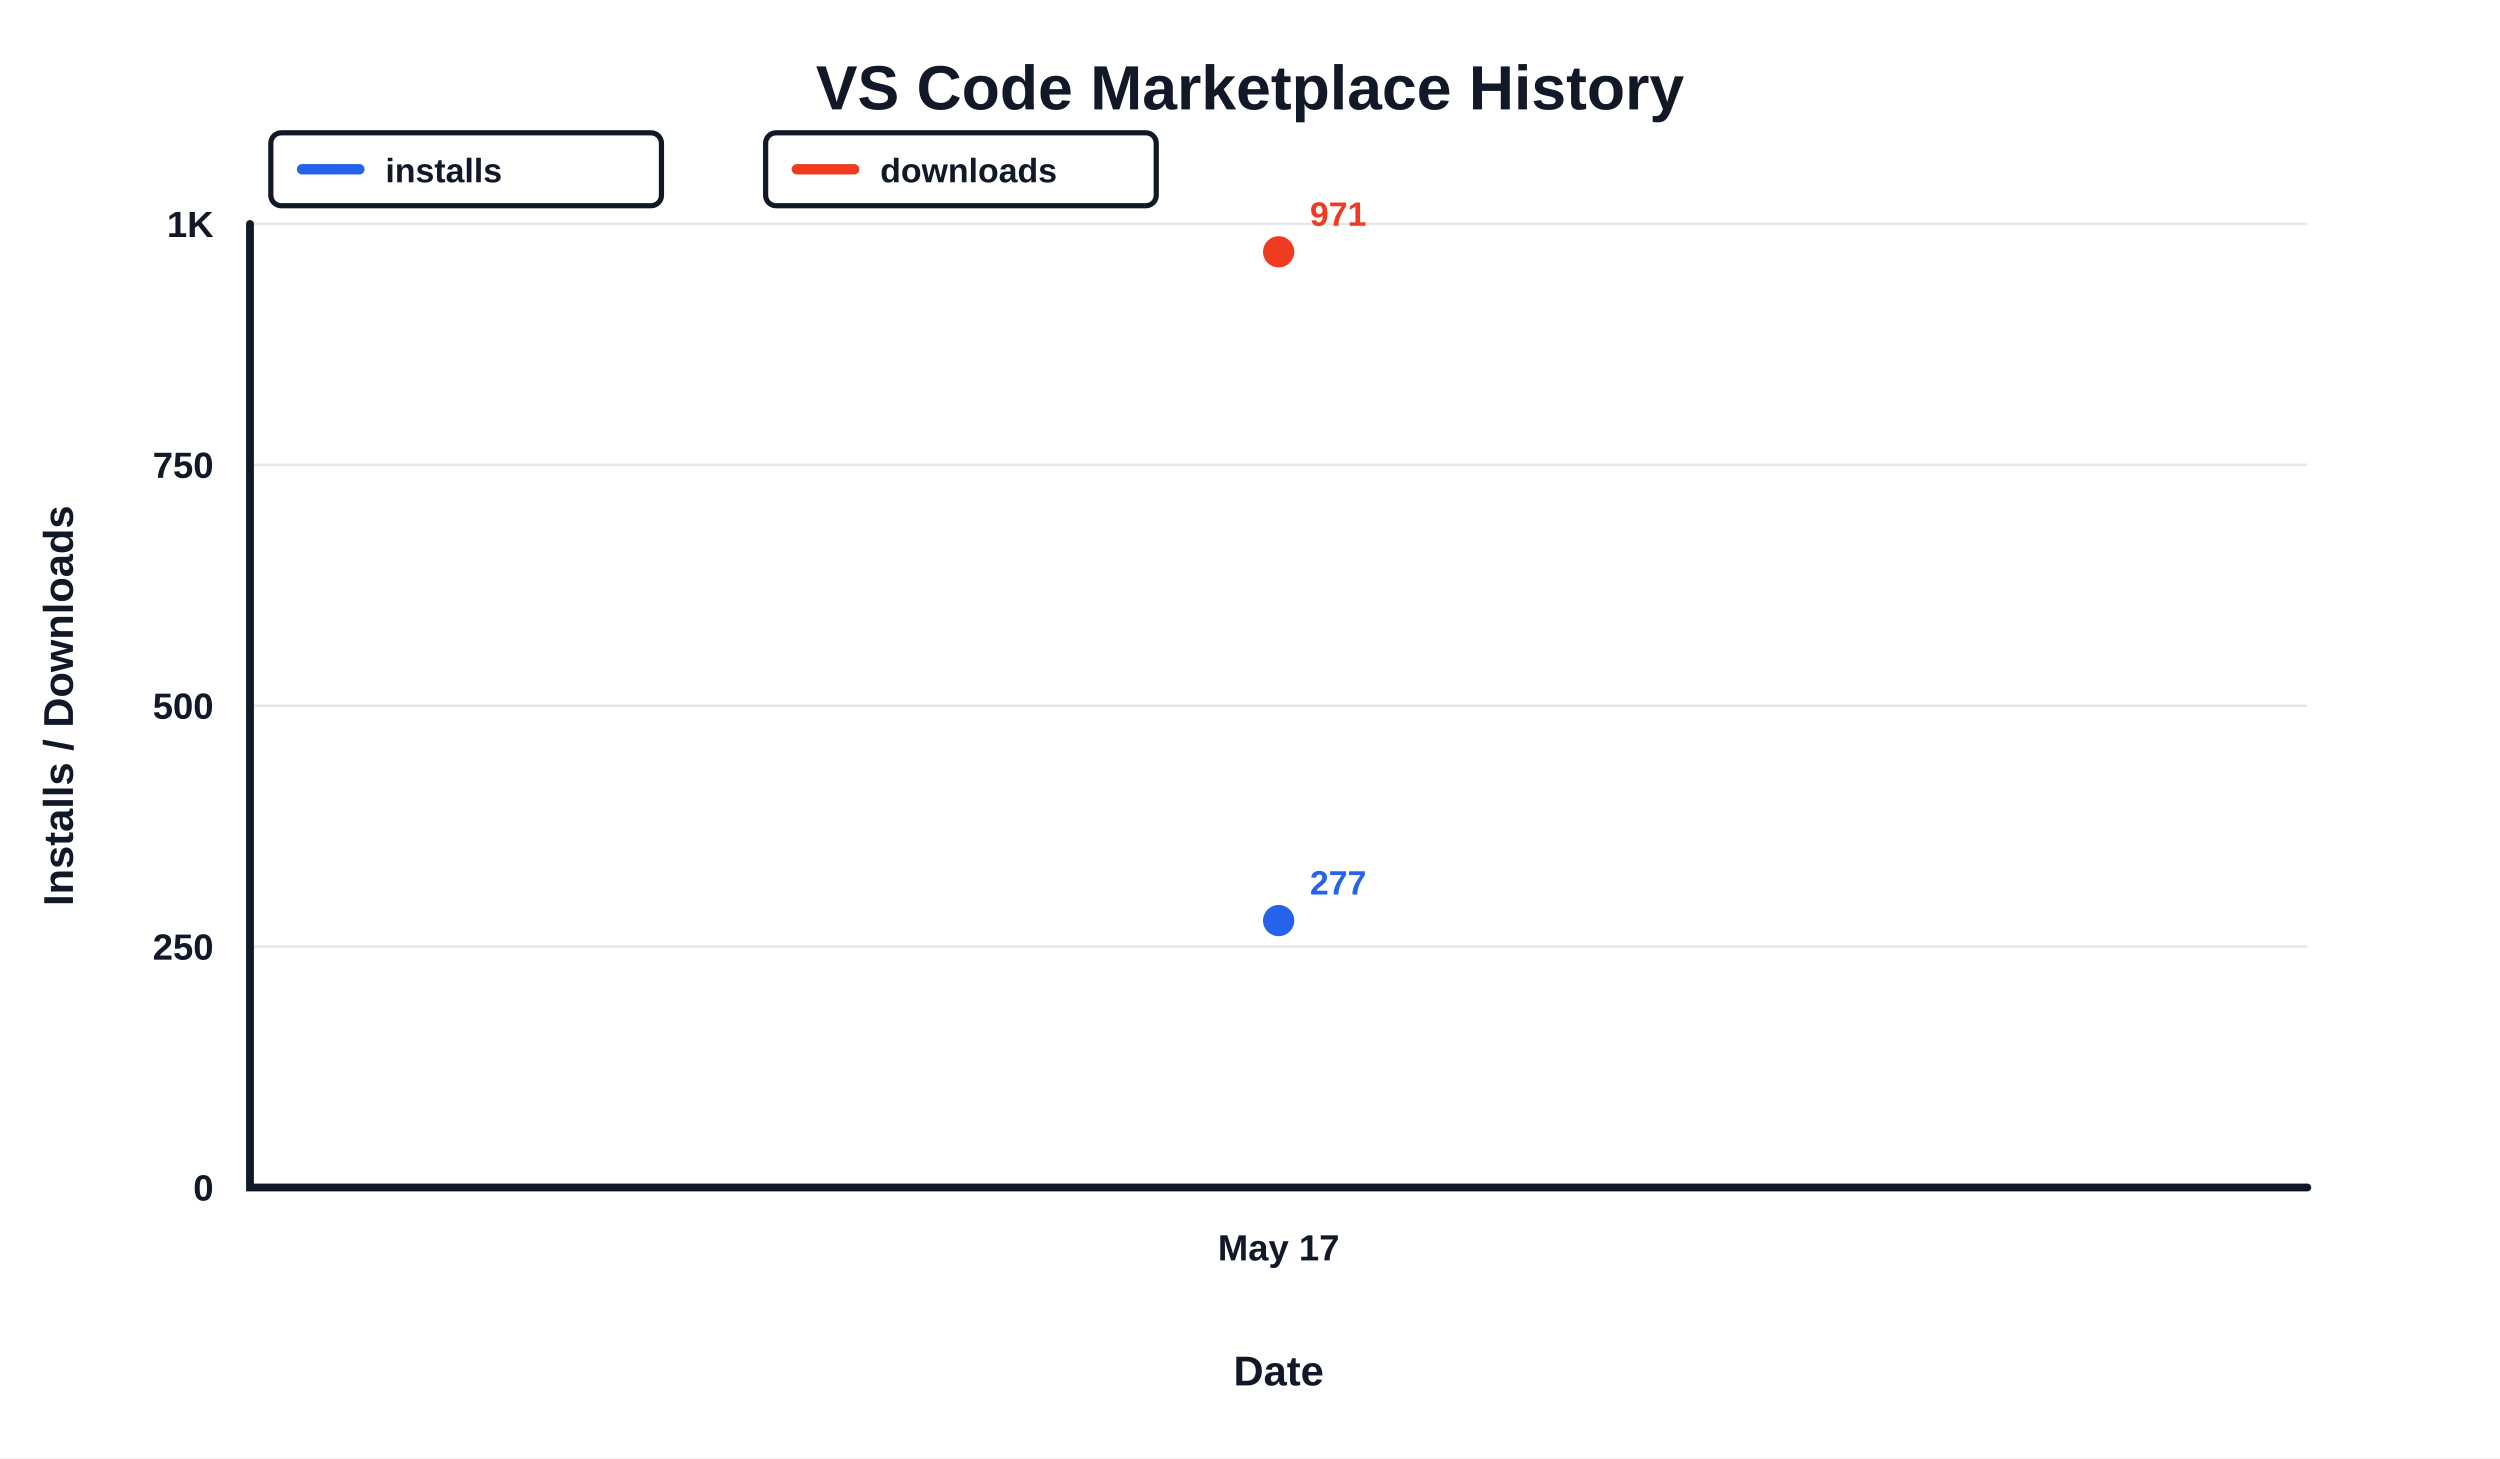
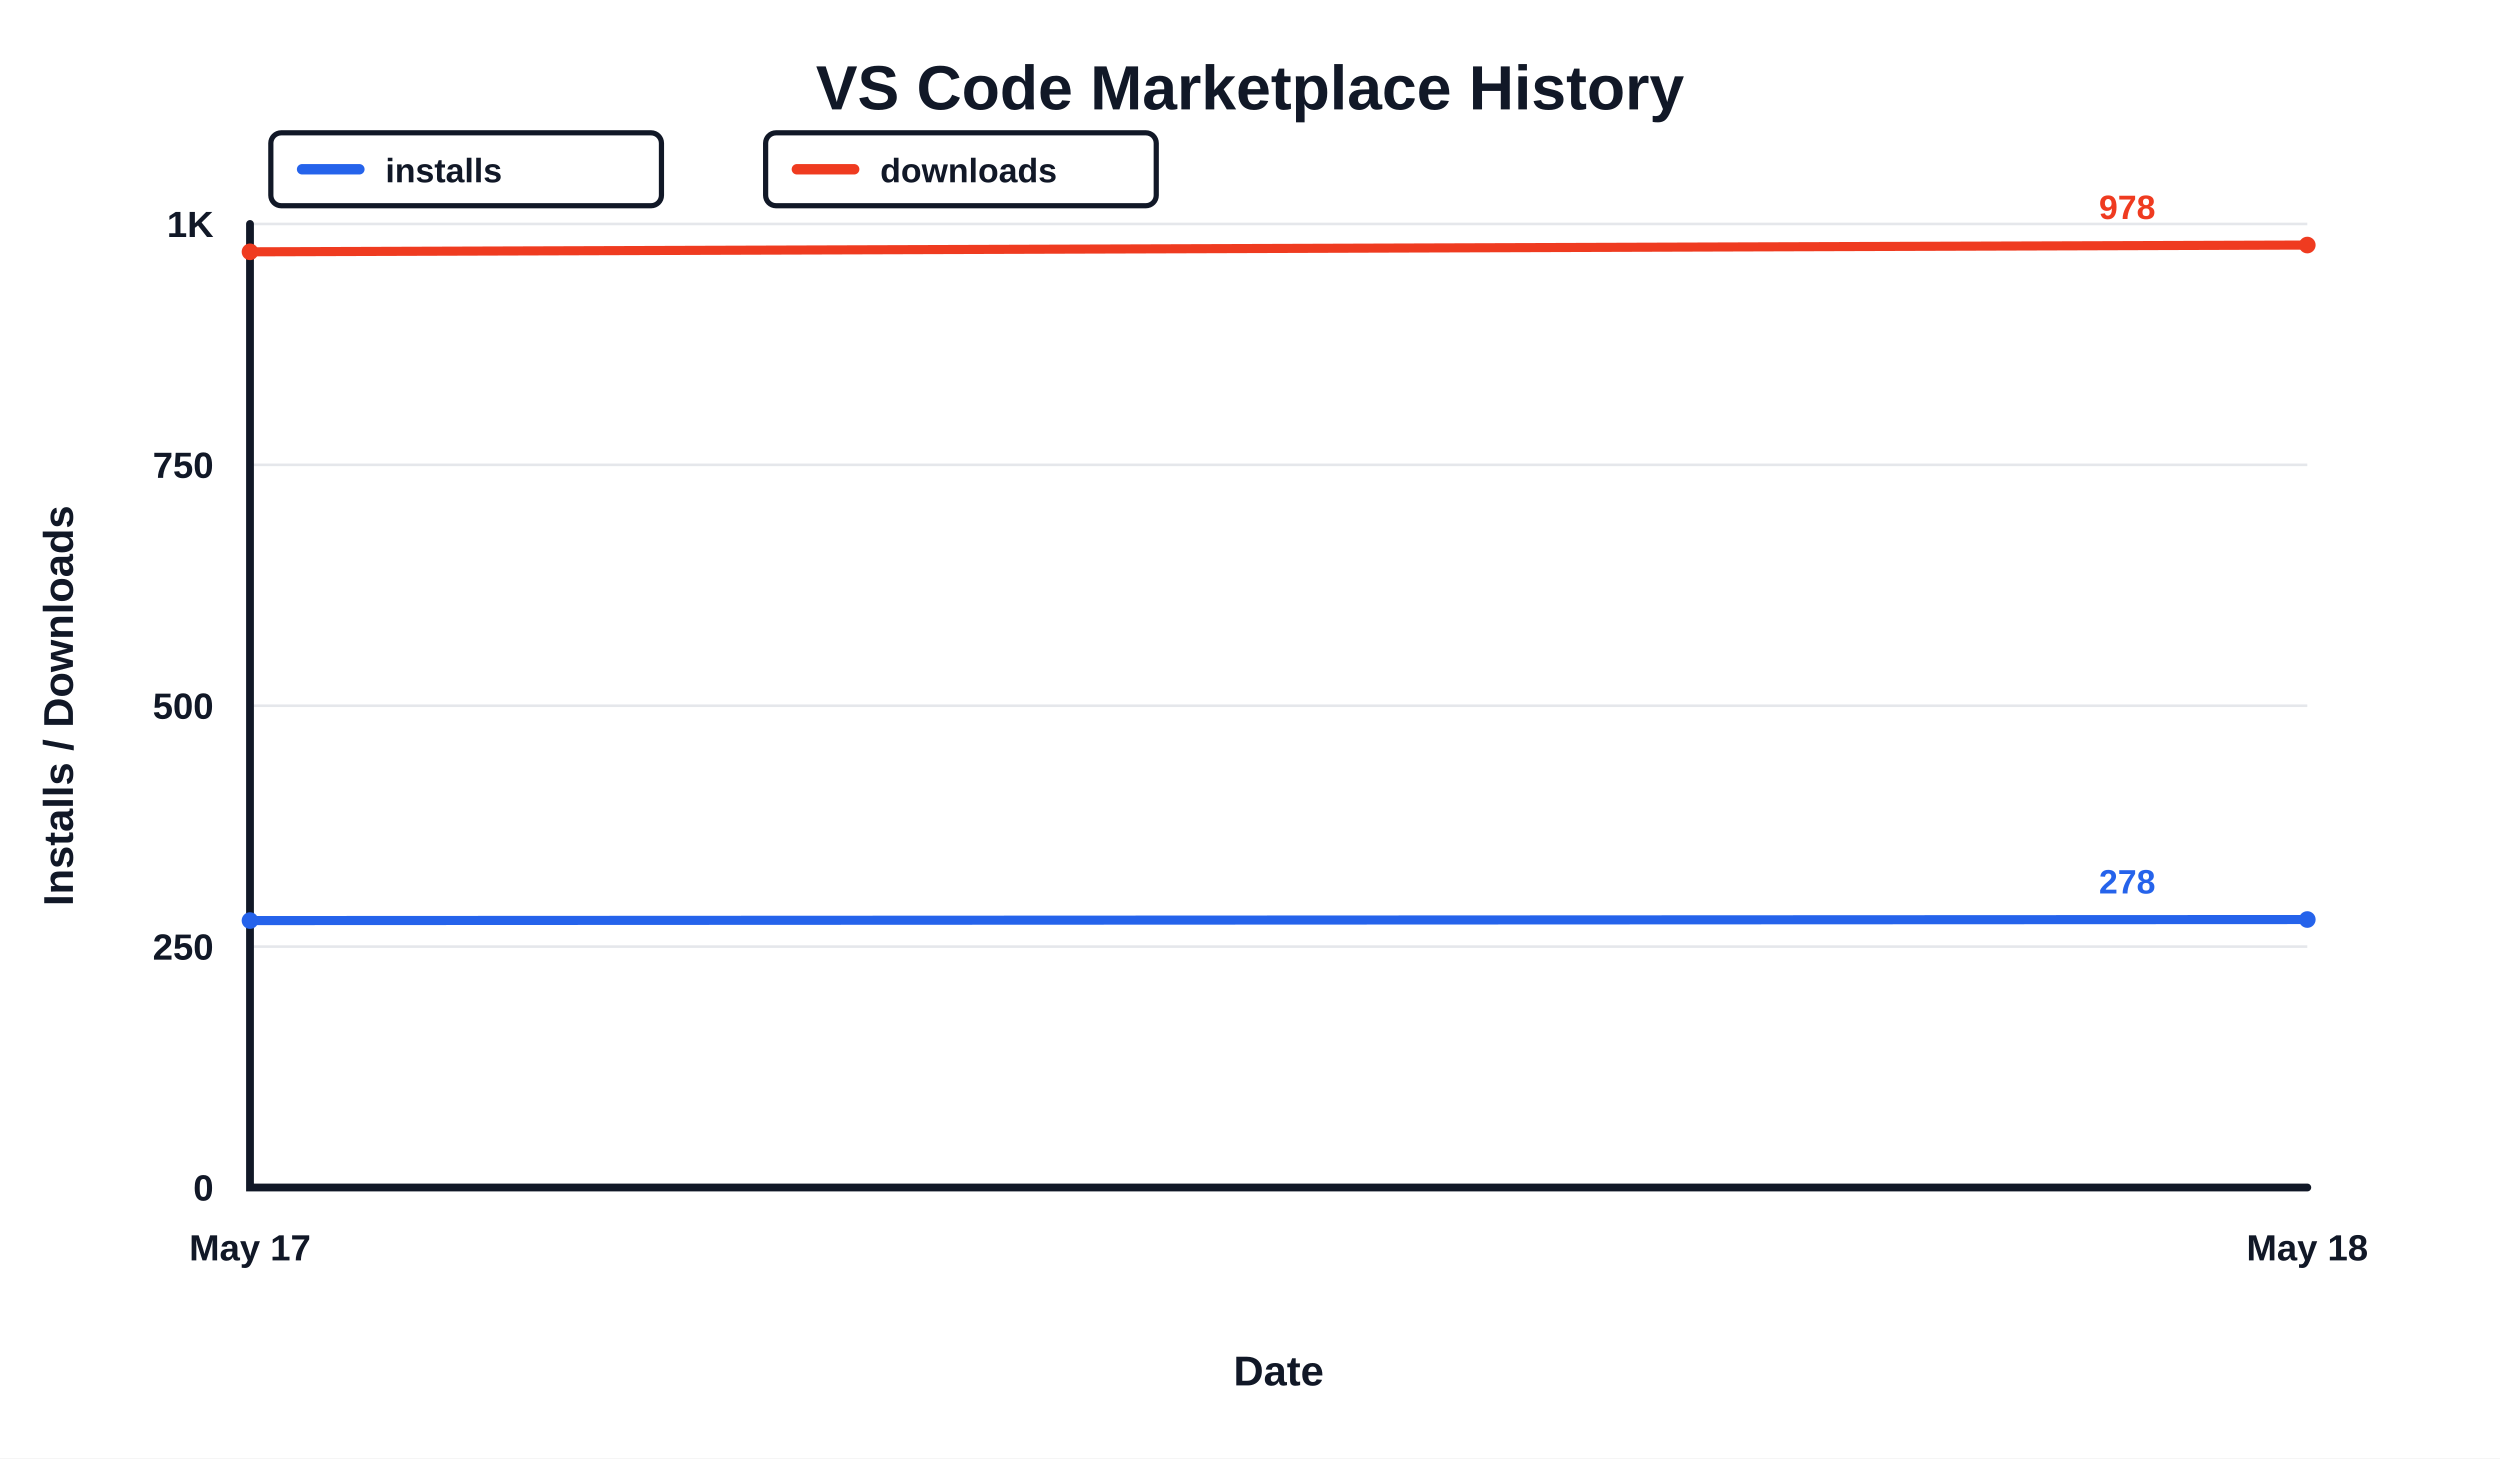
<svg xmlns="http://www.w3.org/2000/svg" width="960" height="560" viewBox="0 0 960 560" role="img" aria-label="winterdrive.virtual-tabs VS Code Marketplace History line chart">
  <rect width="960" height="560" fill="#ffffff" />
  <text x="480" y="42" text-anchor="middle" font-family="Segoe UI, Arial, sans-serif" font-size="24" font-weight="700" fill="#111827">VS Code Marketplace History</text>
  <g transform="translate(104,64)">
    <rect x="0" y="-13" width="150" height="28" rx="4" fill="#ffffff" stroke="#111827" stroke-width="2" />
    <line x1="12" y1="1" x2="34" y2="1" stroke="#2563eb" stroke-width="4" stroke-linecap="round" />
    <text x="44" y="6" font-family="Segoe UI, Arial, sans-serif" font-size="13" font-weight="600" fill="#111827">installs</text>
  </g>
  <g transform="translate(294,64)">
    <rect x="0" y="-13" width="150" height="28" rx="4" fill="#ffffff" stroke="#111827" stroke-width="2" />
    <line x1="12" y1="1" x2="34" y2="1" stroke="#ef3b20" stroke-width="4" stroke-linecap="round" />
    <text x="44" y="6" font-family="Segoe UI, Arial, sans-serif" font-size="13" font-weight="600" fill="#111827">downloads</text>
  </g>
  <line x1="96" y1="456.0" x2="886" y2="456.0" stroke="#e5e7eb" stroke-width="1" />
  <text x="82" y="461.0" text-anchor="end" font-family="Segoe UI, Arial, sans-serif" font-size="14" font-weight="600" fill="#111827">0</text>
  <line x1="96" y1="363.5" x2="886" y2="363.5" stroke="#e5e7eb" stroke-width="1" />
  <text x="82" y="368.5" text-anchor="end" font-family="Segoe UI, Arial, sans-serif" font-size="14" font-weight="600" fill="#111827">250</text>
  <line x1="96" y1="271.0" x2="886" y2="271.0" stroke="#e5e7eb" stroke-width="1" />
  <text x="82" y="276.0" text-anchor="end" font-family="Segoe UI, Arial, sans-serif" font-size="14" font-weight="600" fill="#111827">500</text>
  <line x1="96" y1="178.5" x2="886" y2="178.5" stroke="#e5e7eb" stroke-width="1" />
  <text x="82" y="183.5" text-anchor="end" font-family="Segoe UI, Arial, sans-serif" font-size="14" font-weight="600" fill="#111827">750</text>
  <line x1="96" y1="86.0" x2="886" y2="86.0" stroke="#e5e7eb" stroke-width="1" />
  <text x="82" y="91.0" text-anchor="end" font-family="Segoe UI, Arial, sans-serif" font-size="14" font-weight="600" fill="#111827">1K</text>
  <path d="M96,86 L96,456 L886,456" fill="none" stroke="#111827" stroke-width="3" stroke-linecap="round" />
-   <circle cx="491.0" cy="353.5" r="6" fill="#2563eb" />
-   <text x="503.0" y="343.5" font-family="Segoe UI, Arial, sans-serif" font-size="13" font-weight="700" fill="#2563eb">277</text>
-   <circle cx="491.0" cy="96.7" r="6" fill="#ef3b20" />
-   <text x="503.0" y="86.7" font-family="Segoe UI, Arial, sans-serif" font-size="13" font-weight="700" fill="#ef3b20">971</text>
-   <text x="491.0" y="484" text-anchor="middle" font-family="Segoe UI, Arial, sans-serif" font-size="14" font-weight="600" fill="#111827">May 17</text>
+   <path d="M96.0,353.5 L886.0,353.1" fill="none" stroke="#2563eb" stroke-width="3.5" stroke-linecap="round" stroke-linejoin="round" />
+   <circle cx="96.0" cy="353.5" r="3.2" fill="#2563eb" />
+   <circle cx="886.0" cy="353.1" r="3.2" fill="#2563eb" />
+   <text x="806.0" y="343.1" font-family="Segoe UI, Arial, sans-serif" font-size="13" font-weight="700" fill="#2563eb">278</text>
+   <path d="M96.0,96.7 L886.0,94.1" fill="none" stroke="#ef3b20" stroke-width="3.5" stroke-linecap="round" stroke-linejoin="round" />
+   <circle cx="96.0" cy="96.7" r="3.2" fill="#ef3b20" />
+   <circle cx="886.0" cy="94.1" r="3.2" fill="#ef3b20" />
+   <text x="806.0" y="84.1" font-family="Segoe UI, Arial, sans-serif" font-size="13" font-weight="700" fill="#ef3b20">978</text>
+   <text x="96.0" y="484" text-anchor="middle" font-family="Segoe UI, Arial, sans-serif" font-size="14" font-weight="600" fill="#111827">May 17</text>
+   <text x="886.0" y="484" text-anchor="middle" font-family="Segoe UI, Arial, sans-serif" font-size="14" font-weight="600" fill="#111827">May 18</text>
  <text x="491" y="532" text-anchor="middle" font-family="Segoe UI, Arial, sans-serif" font-size="16" font-weight="600" fill="#111827">Date</text>
  <text transform="translate(28 271) rotate(-90)" text-anchor="middle" font-family="Segoe UI, Arial, sans-serif" font-size="16" font-weight="600" fill="#111827">Installs / Downloads</text>
</svg>
